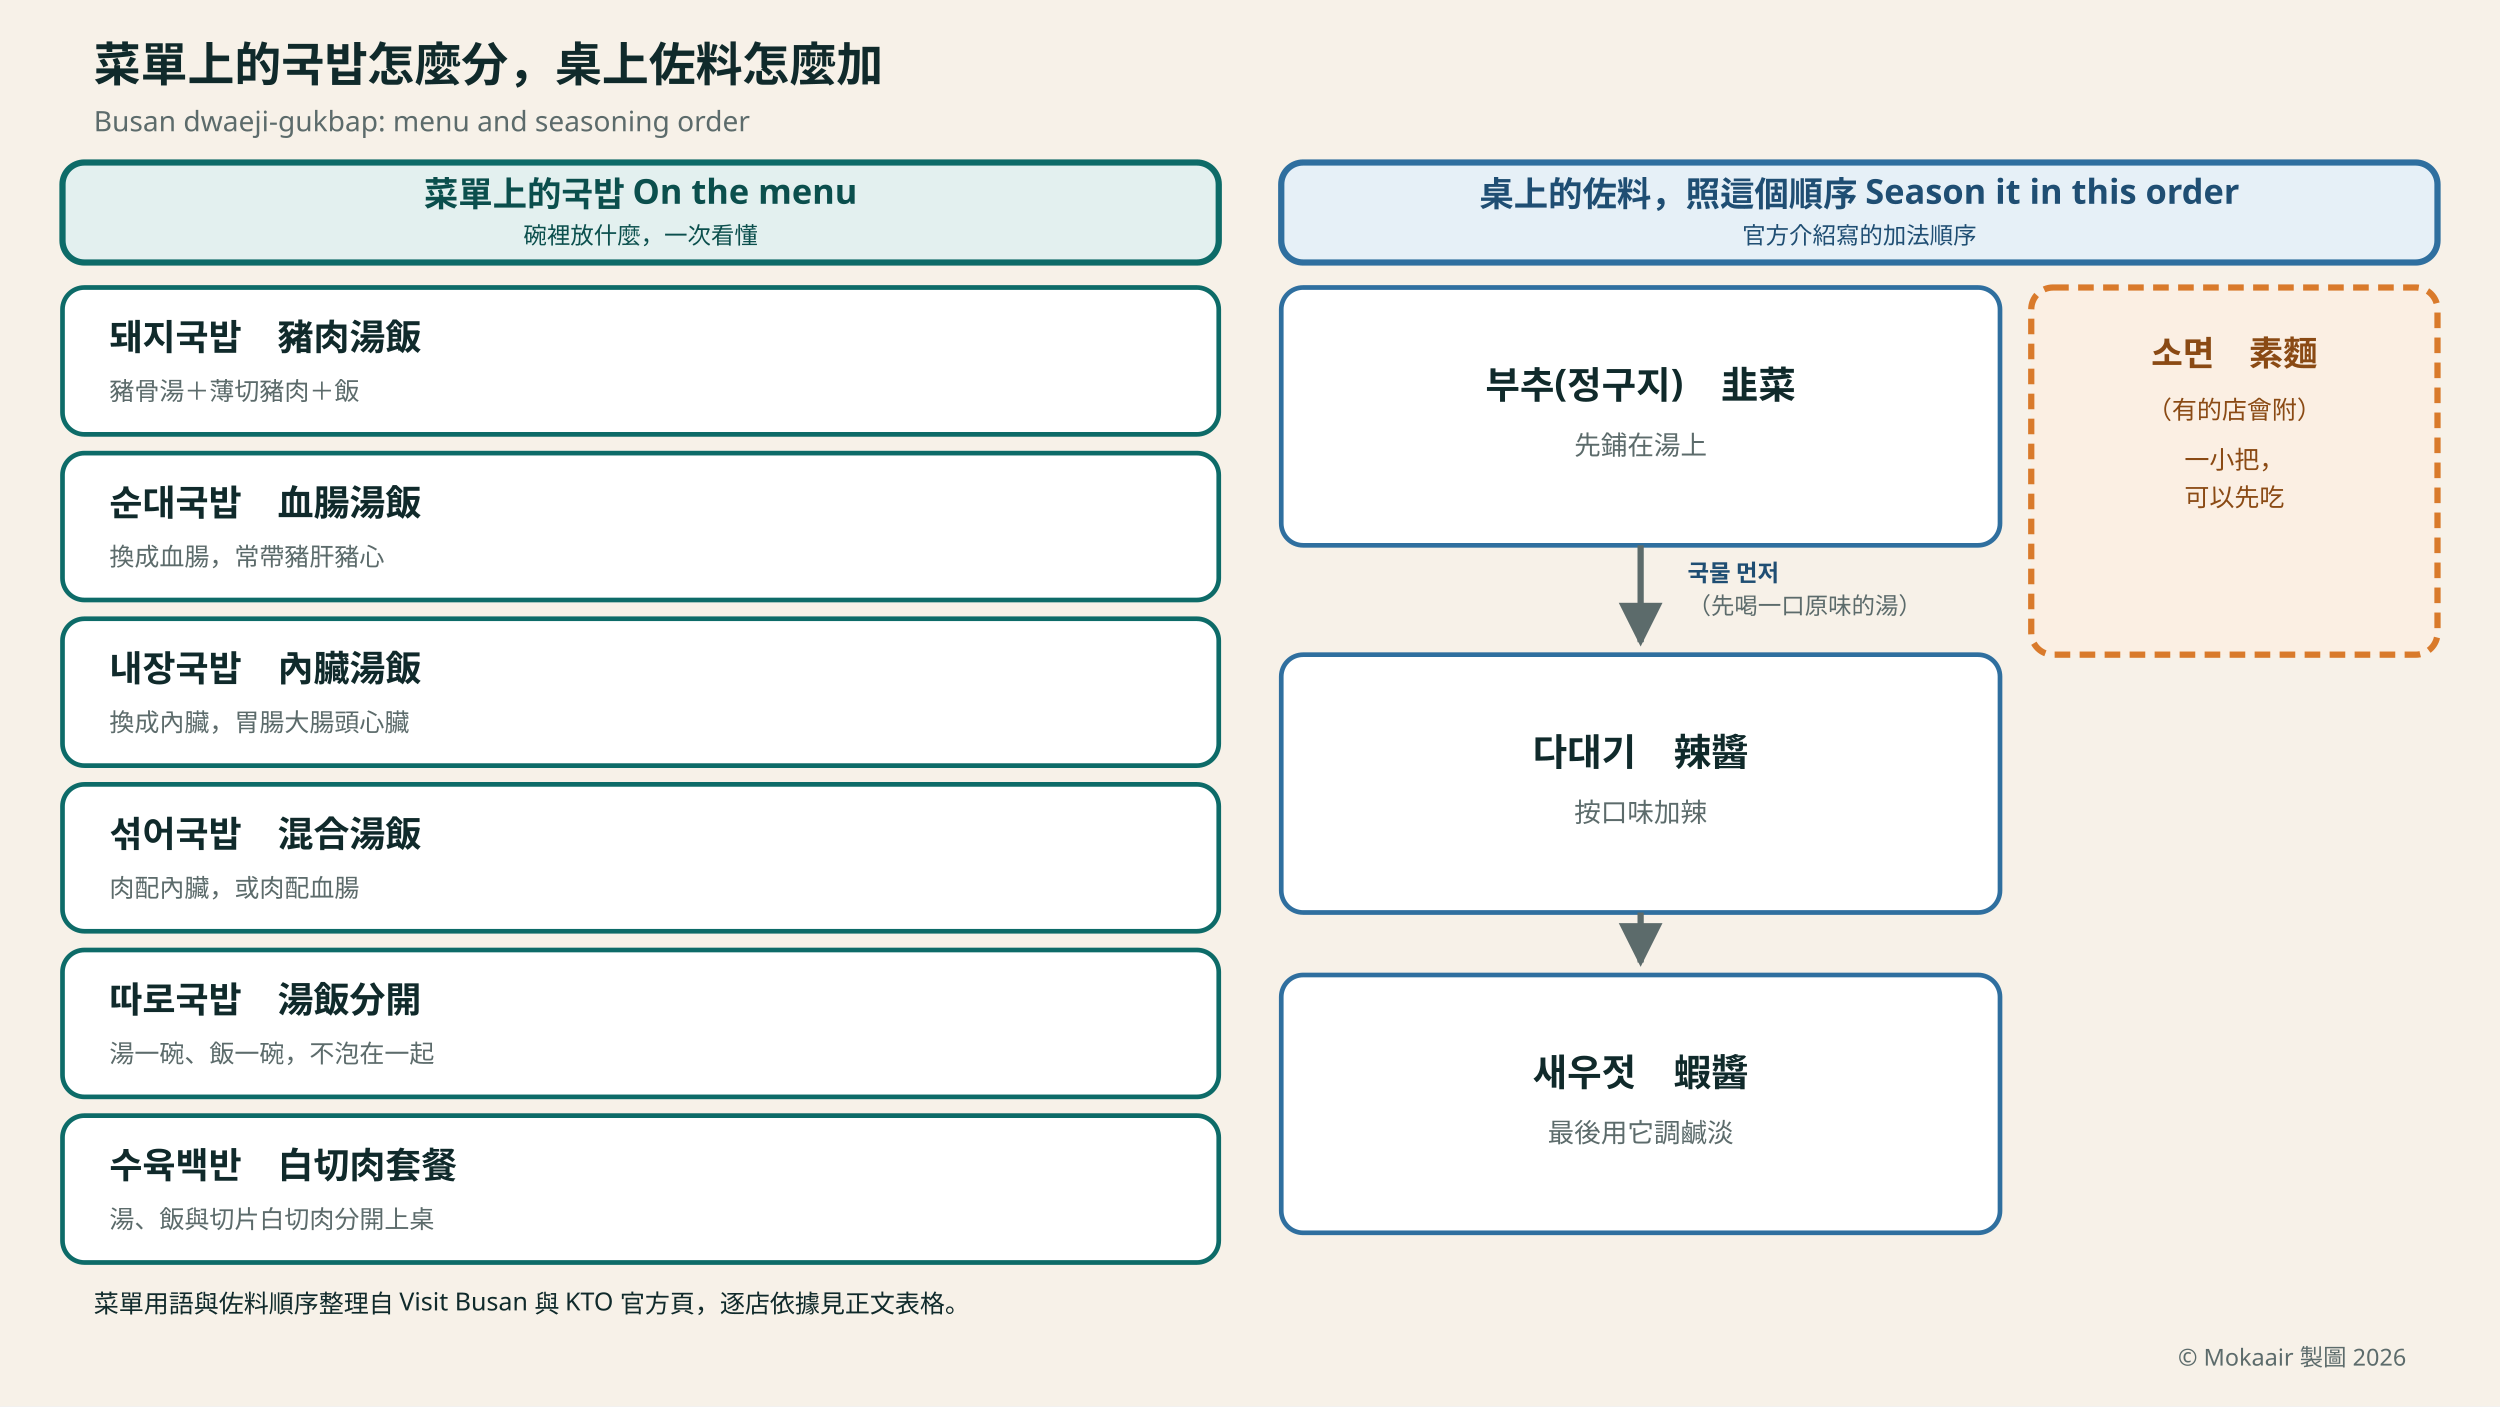
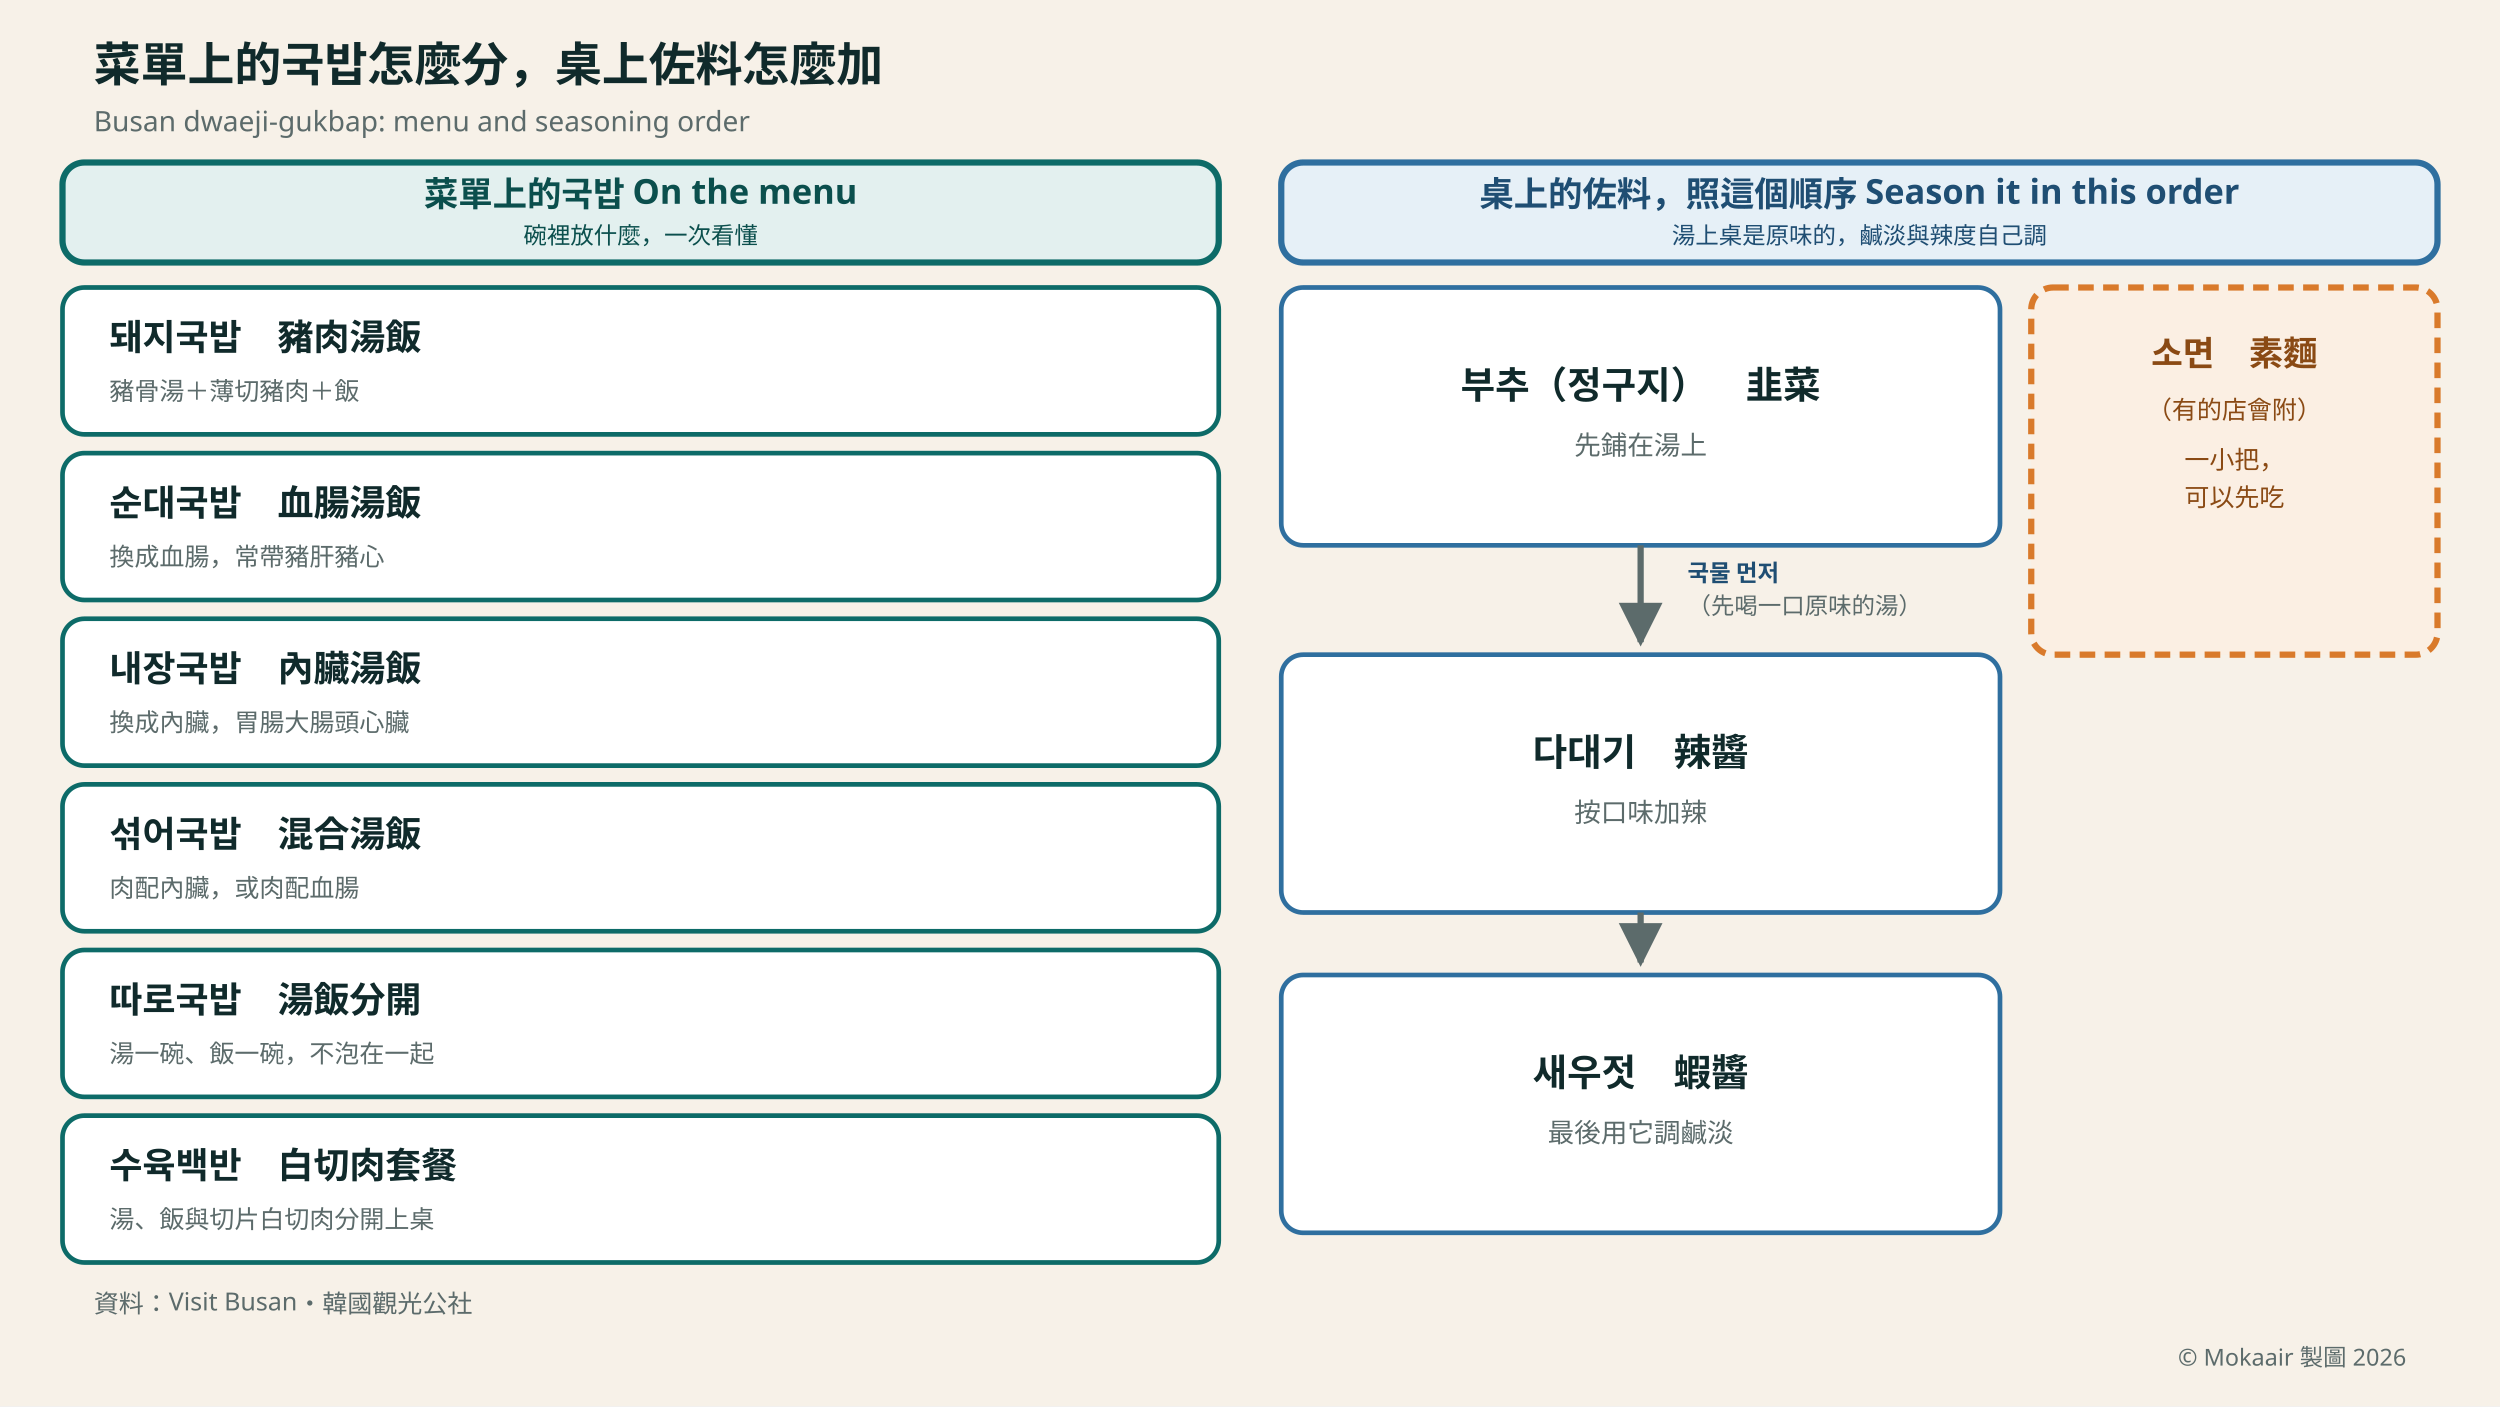
<svg xmlns="http://www.w3.org/2000/svg" viewBox="0 0 1600 900" width="1600" height="900" role="img" aria-labelledby="title desc" font-family="'Noto Sans TC','Noto Sans KR','PingFang TC','Microsoft JhengHei','Hiragino Sans',system-ui,sans-serif">
  <rect width="1600" height="900" fill="#F7F1E8" />
  <defs>
    <marker id="arrow" viewBox="0 0 10 10" refX="9" refY="5" markerWidth="7" markerHeight="7" orient="auto">
      <path d="M 0 0 L 10 5 L 0 10 z" fill="#5C6B6B" />
    </marker>
  </defs>
  <text x="60" y="52" font-size="30" font-weight="700" fill="#102A2B">菜單上的국밥怎麼分，桌上佐料怎麼加</text>
  <text x="60" y="84" font-size="18" fill="#5C6B6B">Busan dwaeji-gukbap: menu and seasoning order</text>
  <rect x="40" y="104" width="740" height="64" rx="14" fill="#E3F0EF" stroke="#0D6B68" stroke-width="4" />
  <text x="410" y="132" font-size="22" font-weight="700" fill="#0B4F4D" text-anchor="middle">菜單上的국밥 On the menu</text>
  <text x="410" y="156" font-size="15" fill="#0B4F4D" text-anchor="middle">碗裡放什麼，一次看懂</text>
  <rect x="820" y="104" width="740" height="64" rx="14" fill="#E6F0F7" stroke="#2F6F9F" stroke-width="4" />
  <text x="1190" y="132" font-size="22" font-weight="700" fill="#1F4E73" text-anchor="middle">桌上的佐料，照這個順序 Season it in this order</text>
-   <text x="1190" y="156" font-size="15" fill="#1F4E73" text-anchor="middle">官方介紹寫的加法順序</text>
+   <text x="1190" y="156" font-size="15" fill="#1F4E73" text-anchor="middle">湯上桌是原味的，鹹淡與辣度自己調</text>
  <rect x="40" y="184" width="740" height="94" rx="14" fill="#FFFFFF" stroke="#0D6B68" stroke-width="3" />
  <text x="70" y="224" font-size="23" font-weight="700" fill="#102A2B">돼지국밥　豬肉湯飯</text>
  <text x="70" y="256" font-size="16" fill="#5C6B6B">豬骨湯＋薄切豬肉＋飯</text>
  <rect x="40" y="290" width="740" height="94" rx="14" fill="#FFFFFF" stroke="#0D6B68" stroke-width="3" />
  <text x="70" y="330" font-size="23" font-weight="700" fill="#102A2B">순대국밥　血腸湯飯</text>
  <text x="70" y="362" font-size="16" fill="#5C6B6B">換成血腸，常帶豬肝豬心</text>
  <rect x="40" y="396" width="740" height="94" rx="14" fill="#FFFFFF" stroke="#0D6B68" stroke-width="3" />
  <text x="70" y="436" font-size="23" font-weight="700" fill="#102A2B">내장국밥　內臟湯飯</text>
  <text x="70" y="468" font-size="16" fill="#5C6B6B">換成內臟，胃腸大腸頭心臟</text>
  <rect x="40" y="502" width="740" height="94" rx="14" fill="#FFFFFF" stroke="#0D6B68" stroke-width="3" />
  <text x="70" y="542" font-size="23" font-weight="700" fill="#102A2B">섞어국밥　混合湯飯</text>
  <text x="70" y="574" font-size="16" fill="#5C6B6B">肉配內臟，或肉配血腸</text>
  <rect x="40" y="608" width="740" height="94" rx="14" fill="#FFFFFF" stroke="#0D6B68" stroke-width="3" />
  <text x="70" y="648" font-size="23" font-weight="700" fill="#102A2B">따로국밥　湯飯分開</text>
  <text x="70" y="680" font-size="16" fill="#5C6B6B">湯一碗、飯一碗，不泡在一起</text>
  <rect x="40" y="714" width="740" height="94" rx="14" fill="#FFFFFF" stroke="#0D6B68" stroke-width="3" />
  <text x="70" y="754" font-size="23" font-weight="700" fill="#102A2B">수육백반　白切肉套餐</text>
  <text x="70" y="786" font-size="16" fill="#5C6B6B">湯、飯與切片白切肉分開上桌</text>
  <rect x="820" y="184" width="460" height="165" rx="14" fill="#FFFFFF" stroke="#2F6F9F" stroke-width="3" />
-   <text x="1050" y="255" font-size="24" font-weight="700" fill="#102A2B" text-anchor="middle">부추(정구지)　韭菜</text>
+   <text x="1050" y="255" font-size="24" font-weight="700" fill="#102A2B" text-anchor="middle">부추（정구지）　韭菜</text>
  <text x="1050" y="291" font-size="17" fill="#5C6B6B" text-anchor="middle">先鋪在湯上</text>
  <path d="M 1050 349 L 1050 411" stroke="#5C6B6B" stroke-width="4" fill="none" marker-end="url(#arrow)" />
  <text x="1080" y="372" font-size="15" font-weight="700" fill="#1F4E73">국물 먼저</text>
  <text x="1080" y="393" font-size="15" fill="#5C6B6B">（先喝一口原味的湯）</text>
  <rect x="820" y="419" width="460" height="165" rx="14" fill="#FFFFFF" stroke="#2F6F9F" stroke-width="3" />
  <text x="1050" y="490" font-size="24" font-weight="700" fill="#102A2B" text-anchor="middle">다대기　辣醬</text>
  <text x="1050" y="526" font-size="17" fill="#5C6B6B" text-anchor="middle">按口味加辣</text>
  <path d="M 1050 584 L 1050 616" stroke="#5C6B6B" stroke-width="4" fill="none" marker-end="url(#arrow)" />
  <rect x="820" y="624" width="460" height="165" rx="14" fill="#FFFFFF" stroke="#2F6F9F" stroke-width="3" />
  <text x="1050" y="695" font-size="24" font-weight="700" fill="#102A2B" text-anchor="middle">새우젓　蝦醬</text>
  <text x="1050" y="731" font-size="17" fill="#5C6B6B" text-anchor="middle">最後用它調鹹淡</text>
  <rect x="1300" y="184" width="260" height="235" rx="14" fill="#FBEFE3" stroke="#D97A2B" stroke-width="4" stroke-dasharray="10 6" />
  <text x="1430" y="234" font-size="22" font-weight="700" fill="#8A4A14" text-anchor="middle">소면　素麵</text>
  <text x="1430" y="268" font-size="16" fill="#8A4A14" text-anchor="middle">（有的店會附）</text>
  <text x="1430" y="300" font-size="16" fill="#8A4A14" text-anchor="middle">一小把，</text>
  <text x="1430" y="324" font-size="16" fill="#8A4A14" text-anchor="middle">可以先吃</text>
-   <text x="60" y="840" font-size="16" fill="#102A2B">菜單用語與佐料順序整理自 Visit Busan 與 KTO 官方頁，逐店依據見正文表格。</text>
+   <text x="60" y="840" font-size="16" fill="#5C6B6B">資料：Visit Busan・韓國觀光公社</text>
  <text x="1540" y="874" font-size="15" fill="#5C6B6B" text-anchor="end">© Mokaair 製圖 2026</text>
</svg>
